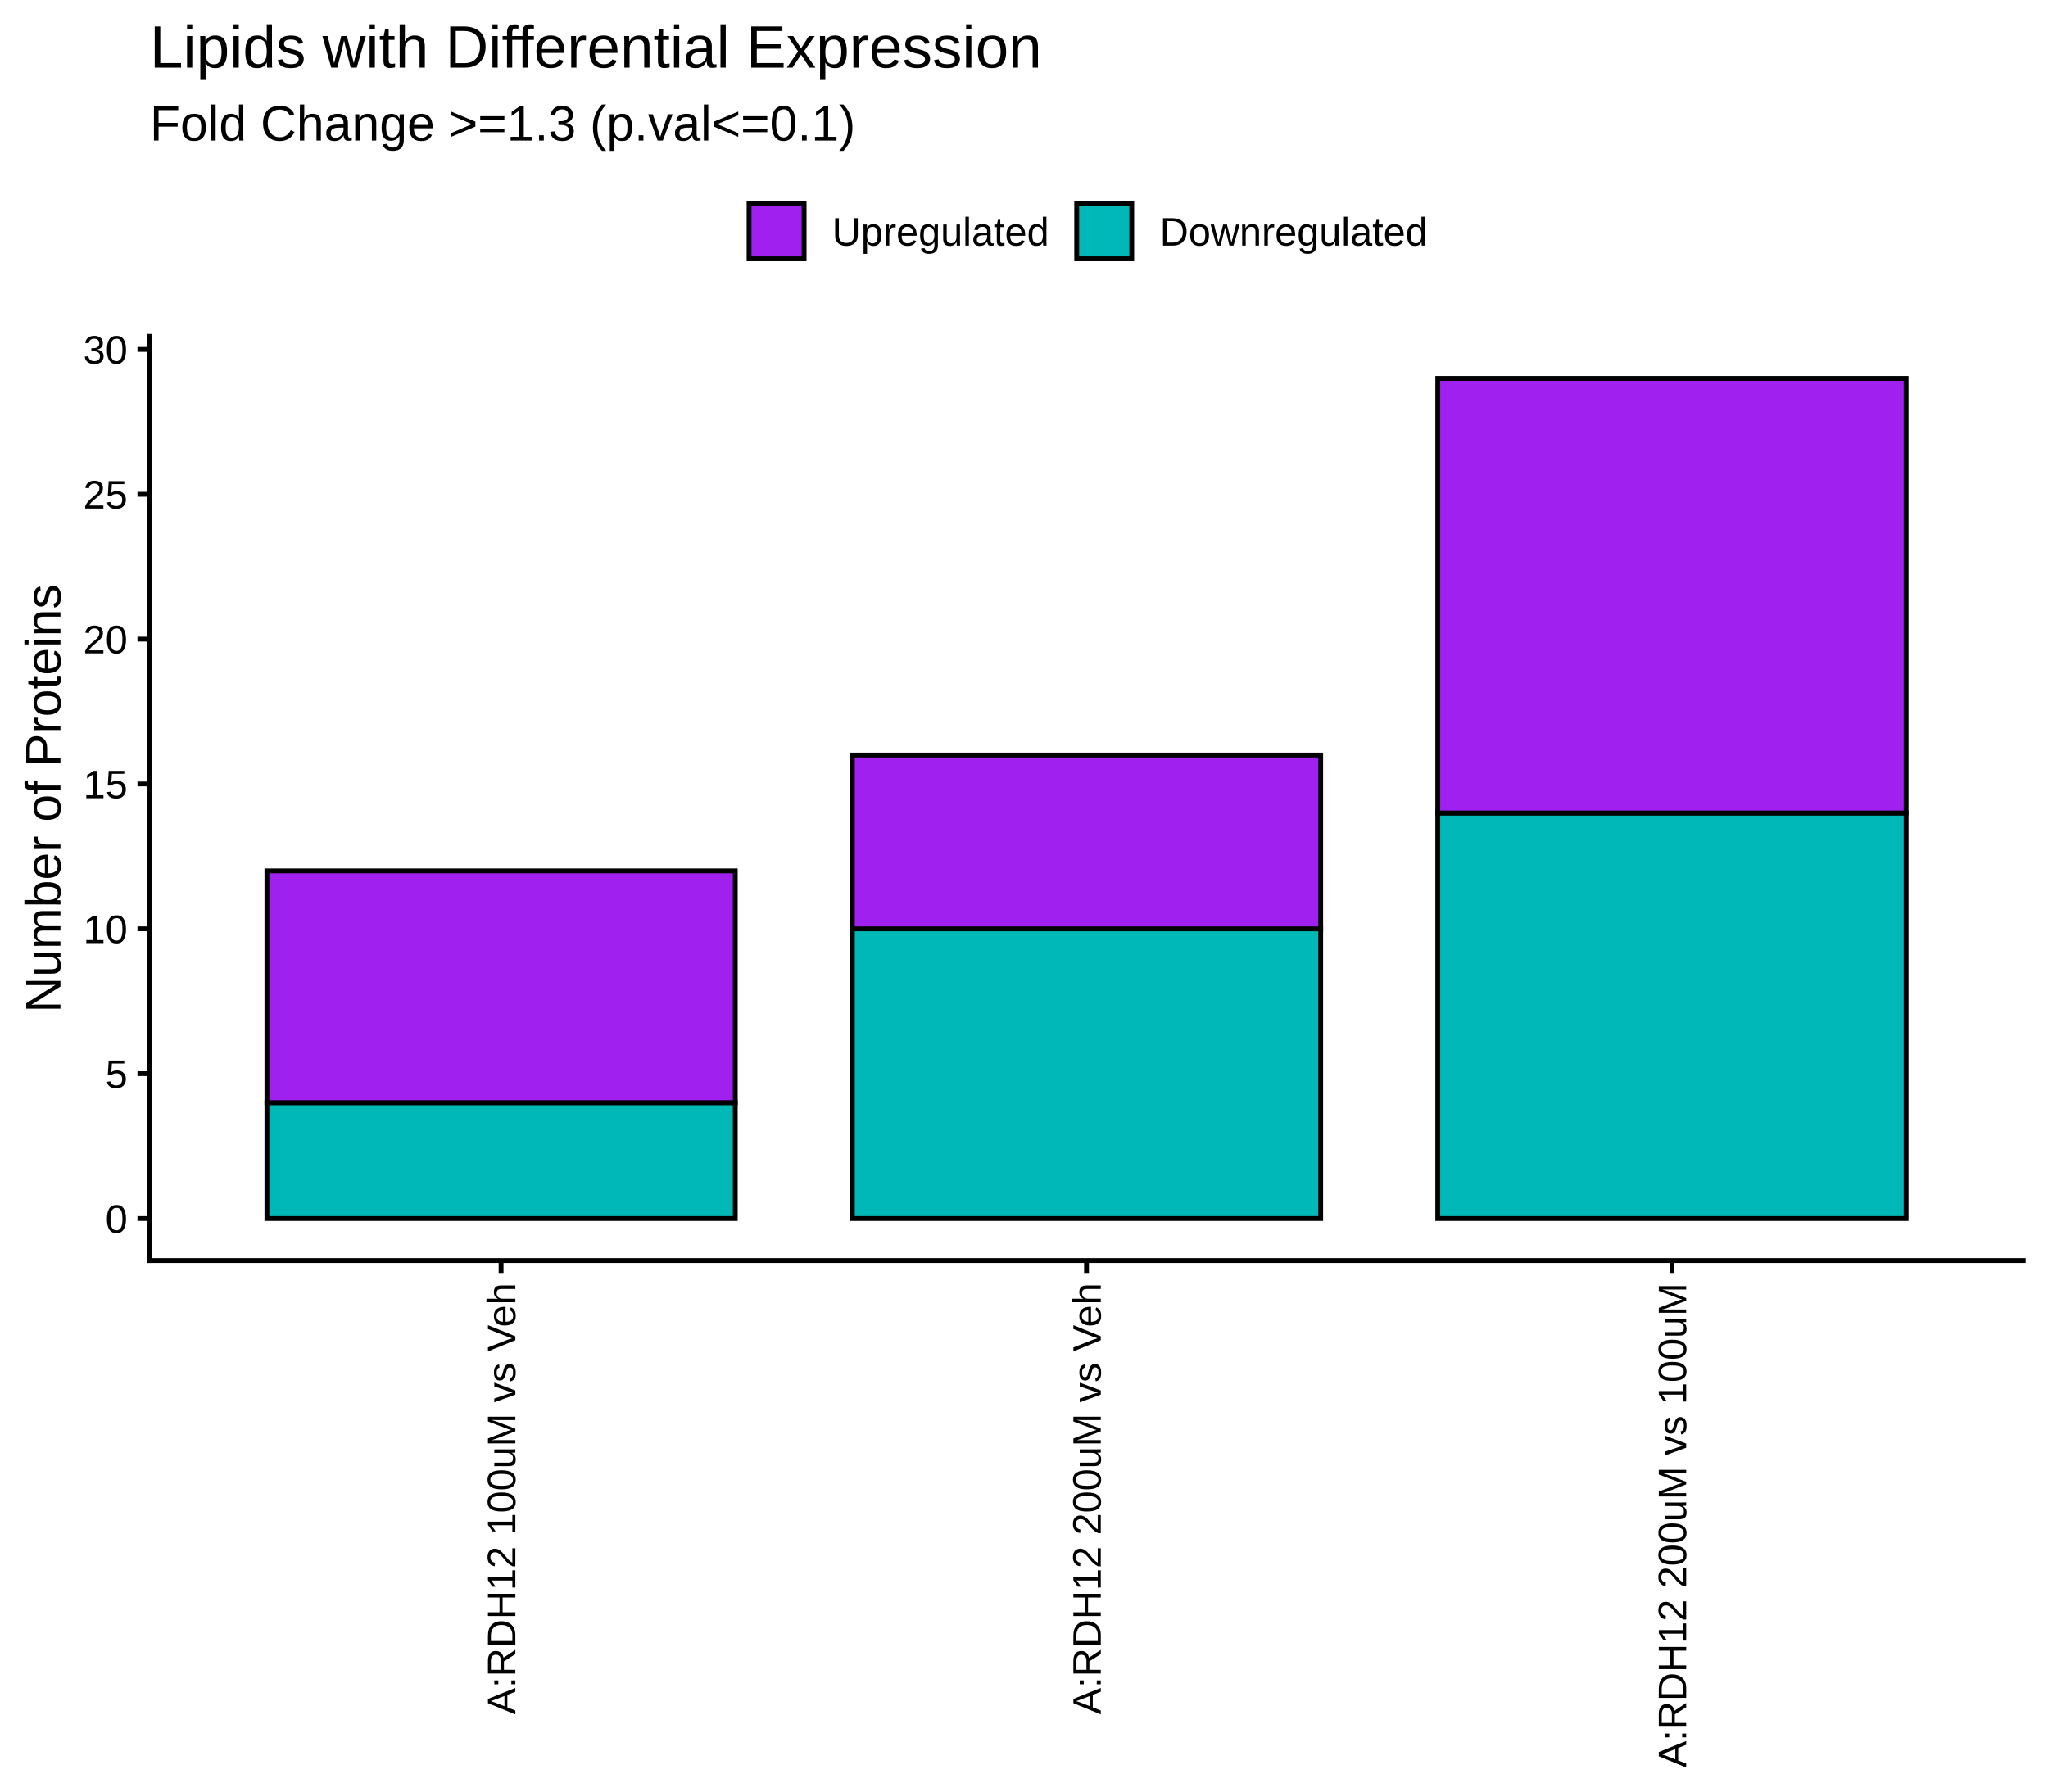
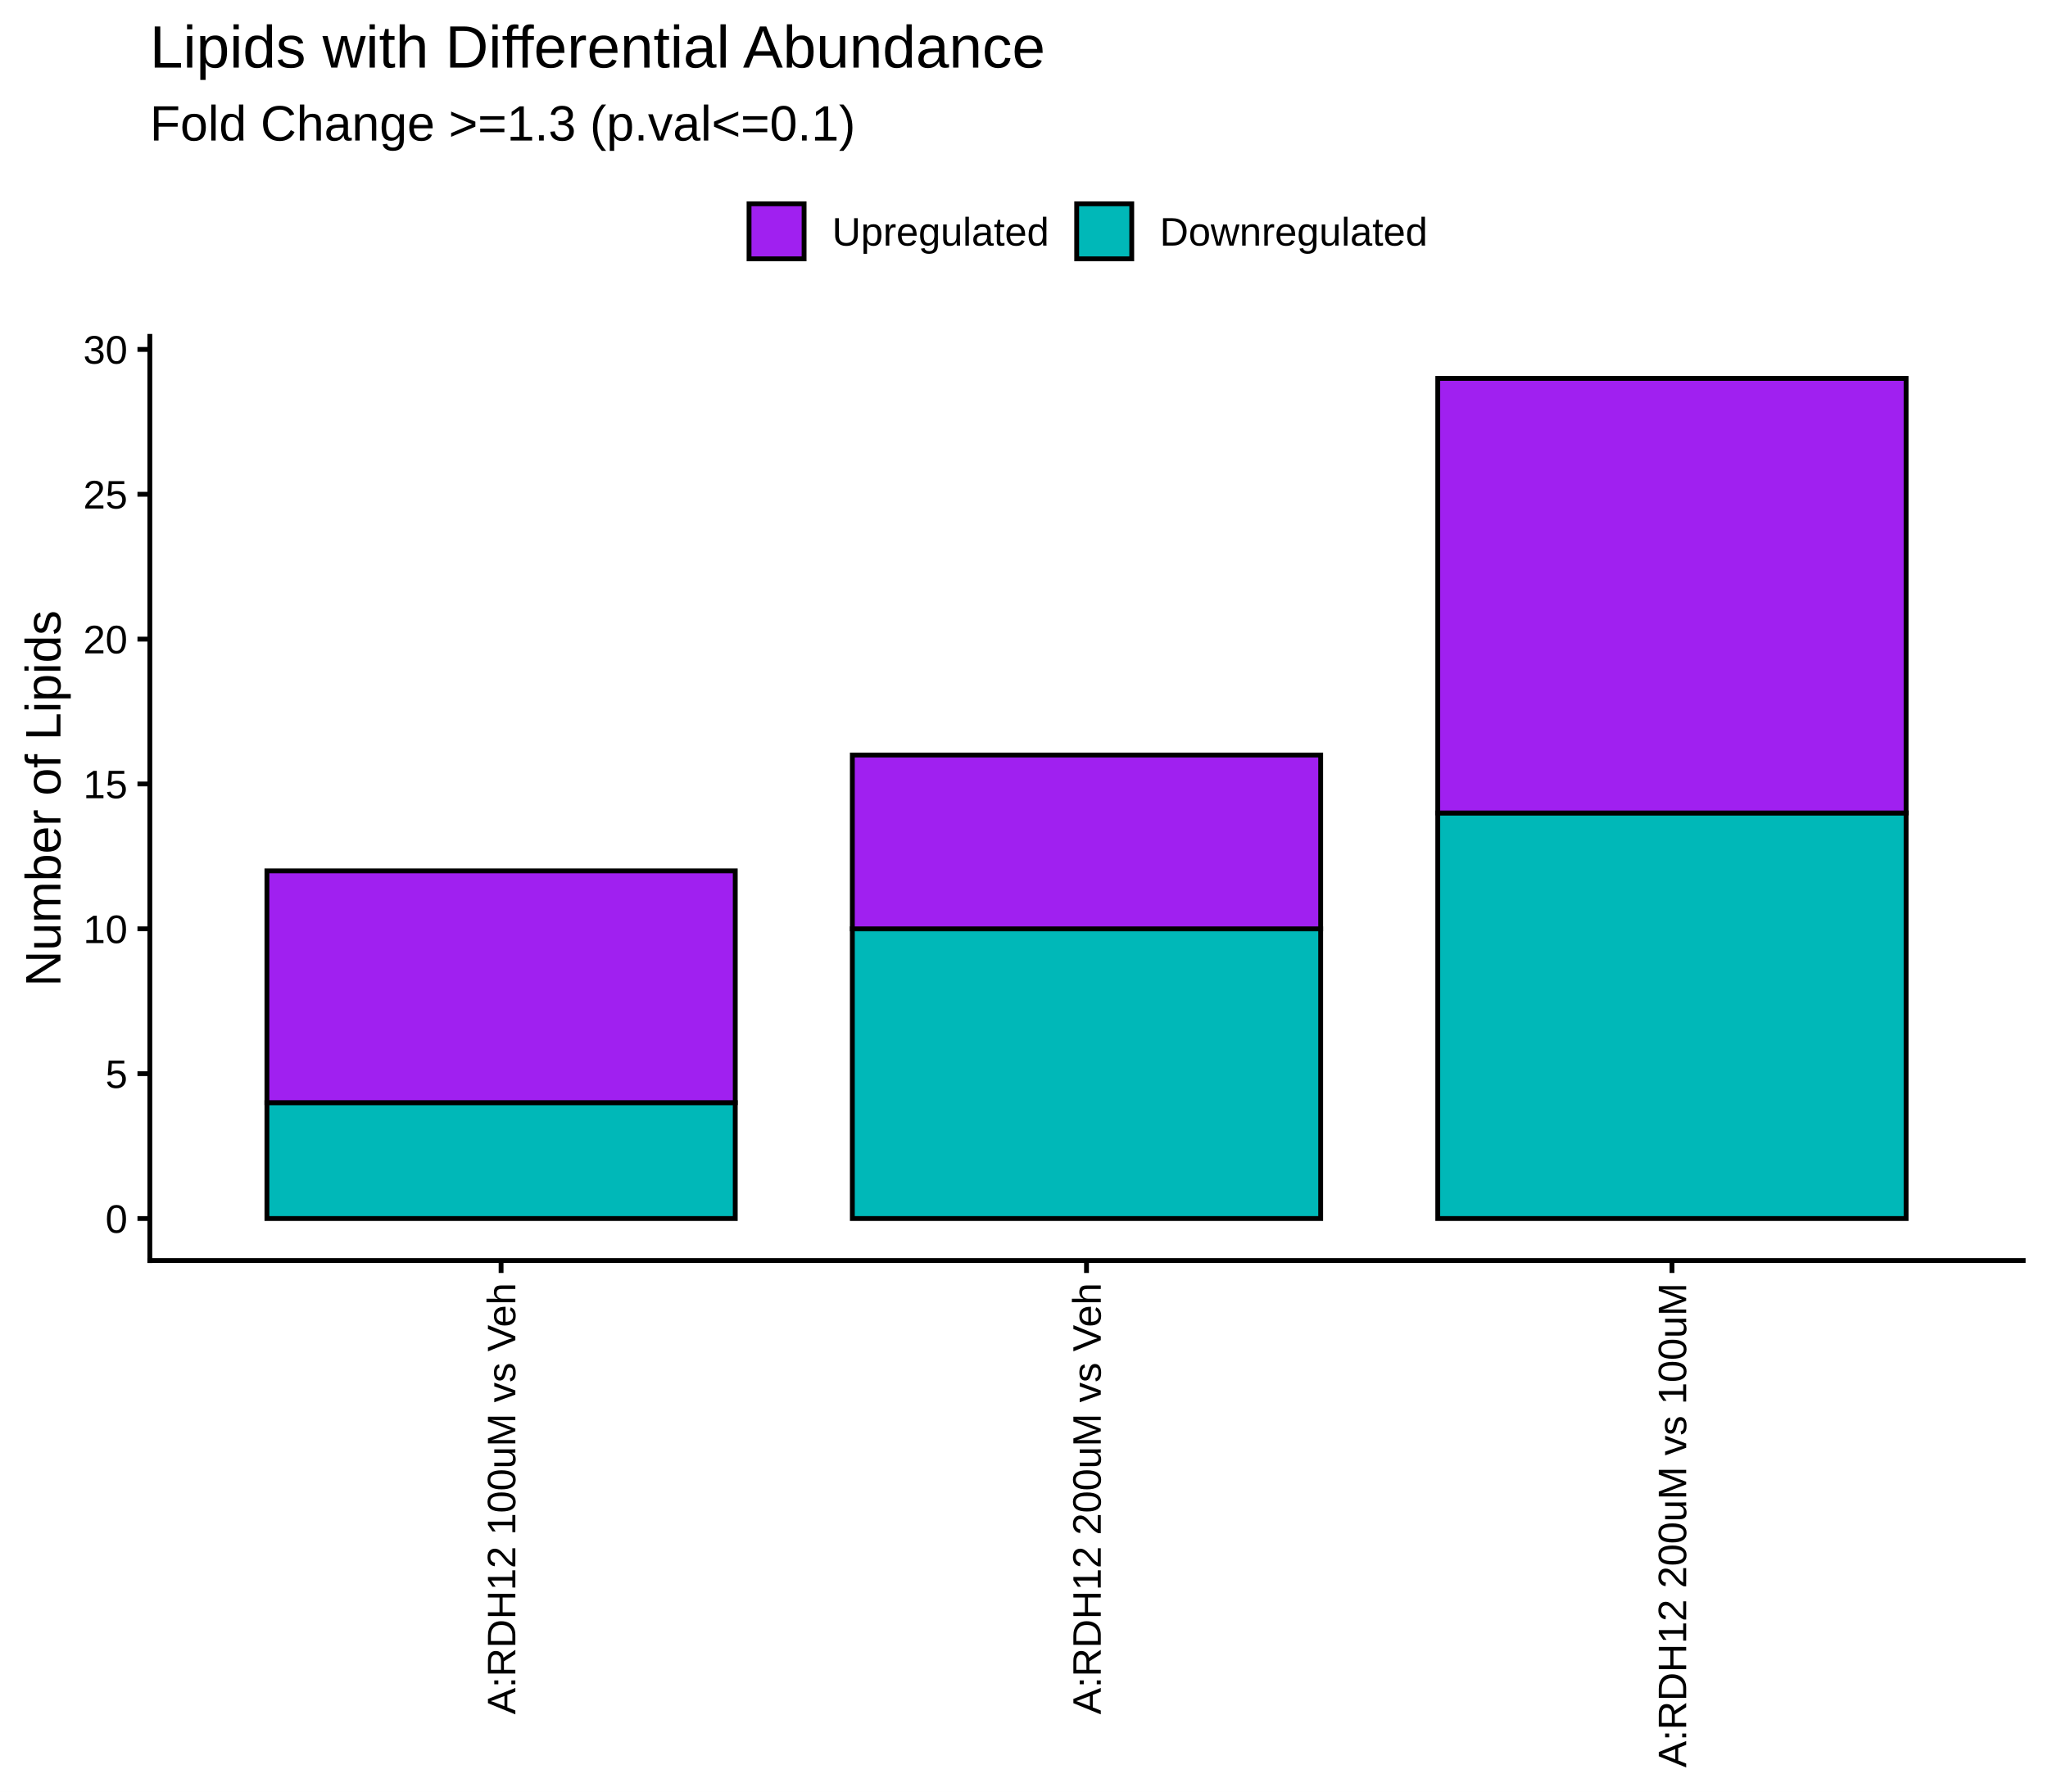
<svg xmlns="http://www.w3.org/2000/svg" width="576.00pt" height="504.00pt" viewBox="0 0 576.00 504.00">
  <g class="svglite">
    <defs>
      <style type="text/css">
    .svglite line, .svglite polyline, .svglite polygon, .svglite path, .svglite rect, .svglite circle {
      fill: none;
      stroke: #000000;
      stroke-linecap: round;
      stroke-linejoin: round;
      stroke-miterlimit: 10.00;
    }
    .svglite text {
      white-space: pre;
    }
    .svglite g.glyphgroup path {
      fill: inherit;
      stroke: none;
    }
  </style>
    </defs>
    <rect width="100%" height="100%" style="stroke: none; fill: #FFFFFF;" />
    <defs>
      <clipPath id="cpMC4wMHw1NzYuMDB8MC4wMHw1MDQuMDA=">
        <rect x="0.00" y="0.00" width="576.00" height="504.00" />
      </clipPath>
    </defs>
    <g clip-path="url(#cpMC4wMHw1NzYuMDB8MC4wMHw1MDQuMDA=)">
      <rect x="0.00" y="0.00" width="576.00" height="504.00" style="stroke-width: 1.36; stroke: #FFFFFF; fill: #FFFFFF;" />
    </g>
    <defs>
      <clipPath id="cpNDIuMTR8NTY5LjAzfDk0LjYzfDM1NC42MQ==">
        <rect x="42.14" y="94.63" width="526.88" height="259.98" />
      </clipPath>
    </defs>
    <g clip-path="url(#cpNDIuMTR8NTY5LjAzfDk0LjYzfDM1NC42MQ==)">
      <rect x="42.14" y="94.63" width="526.88" height="259.98" style="stroke-width: 1.36; stroke: none; fill: #FFFFFF;" />
      <rect x="75.07" y="310.19" width="131.72" height="32.60" style="stroke-width: 1.36; stroke-linecap: butt; stroke-linejoin: miter; fill: #00B8B8;" />
      <rect x="75.07" y="244.99" width="131.72" height="65.20" style="stroke-width: 1.36; stroke-linecap: butt; stroke-linejoin: miter; fill: #A020F0;" />
      <rect x="404.37" y="228.69" width="131.72" height="114.10" style="stroke-width: 1.36; stroke-linecap: butt; stroke-linejoin: miter; fill: #00B8B8;" />
      <rect x="404.37" y="106.45" width="131.72" height="122.25" style="stroke-width: 1.36; stroke-linecap: butt; stroke-linejoin: miter; fill: #A020F0;" />
      <rect x="239.72" y="261.29" width="131.72" height="81.50" style="stroke-width: 1.36; stroke-linecap: butt; stroke-linejoin: miter; fill: #00B8B8;" />
      <rect x="239.72" y="212.40" width="131.72" height="48.90" style="stroke-width: 1.36; stroke-linecap: butt; stroke-linejoin: miter; fill: #A020F0;" />
    </g>
    <g clip-path="url(#cpMC4wMHw1NzYuMDB8MC4wMHw1MDQuMDA=)">
      <polyline points="42.14,354.61 42.14,94.63 " style="stroke-width: 1.36; stroke-linecap: square;" />
      <text x="35.87" y="346.80" text-anchor="end" style="font-size: 11.20px; font-family: &quot;Arial&quot;;" textLength="6.22px" lengthAdjust="spacingAndGlyphs">0</text>
      <text x="35.87" y="306.05" text-anchor="end" style="font-size: 11.20px; font-family: &quot;Arial&quot;;" textLength="6.22px" lengthAdjust="spacingAndGlyphs">5</text>
      <text x="35.87" y="265.30" text-anchor="end" style="font-size: 11.20px; font-family: &quot;Arial&quot;;" textLength="12.44px" lengthAdjust="spacingAndGlyphs">10</text>
      <text x="35.87" y="224.55" text-anchor="end" style="font-size: 11.20px; font-family: &quot;Arial&quot;;" textLength="12.44px" lengthAdjust="spacingAndGlyphs">15</text>
      <text x="35.87" y="183.80" text-anchor="end" style="font-size: 11.20px; font-family: &quot;Arial&quot;;" textLength="12.44px" lengthAdjust="spacingAndGlyphs">20</text>
      <text x="35.87" y="143.05" text-anchor="end" style="font-size: 11.20px; font-family: &quot;Arial&quot;;" textLength="12.44px" lengthAdjust="spacingAndGlyphs">25</text>
      <text x="35.87" y="102.30" text-anchor="end" style="font-size: 11.20px; font-family: &quot;Arial&quot;;" textLength="12.44px" lengthAdjust="spacingAndGlyphs">30</text>
      <polyline points="38.66,342.79 42.14,342.79 " style="stroke-width: 1.36; stroke-linecap: butt;" />
      <polyline points="38.66,302.04 42.14,302.04 " style="stroke-width: 1.36; stroke-linecap: butt;" />
      <polyline points="38.66,261.29 42.14,261.29 " style="stroke-width: 1.36; stroke-linecap: butt;" />
      <polyline points="38.66,220.54 42.14,220.54 " style="stroke-width: 1.36; stroke-linecap: butt;" />
      <polyline points="38.66,179.80 42.14,179.80 " style="stroke-width: 1.36; stroke-linecap: butt;" />
      <polyline points="38.66,139.05 42.14,139.05 " style="stroke-width: 1.36; stroke-linecap: butt;" />
      <polyline points="38.66,98.30 42.14,98.30 " style="stroke-width: 1.36; stroke-linecap: butt;" />
      <polyline points="42.14,354.61 569.03,354.61 " style="stroke-width: 1.36; stroke-linecap: square;" />
      <polyline points="140.93,358.10 140.93,354.61 " style="stroke-width: 1.36; stroke-linecap: butt;" />
      <polyline points="305.58,358.10 305.58,354.61 " style="stroke-width: 1.36; stroke-linecap: butt;" />
      <polyline points="470.24,358.10 470.24,354.61 " style="stroke-width: 1.36; stroke-linecap: butt;" />
      <text transform="translate(144.94,360.89) rotate(-90)" text-anchor="end" style="font-size: 11.20px; font-family: &quot;Arial&quot;;" textLength="121.23px" lengthAdjust="spacingAndGlyphs">A:RDH12 100uM vs Veh</text>
      <text transform="translate(309.59,360.89) rotate(-90)" text-anchor="end" style="font-size: 11.20px; font-family: &quot;Arial&quot;;" textLength="121.23px" lengthAdjust="spacingAndGlyphs">A:RDH12 200uM vs Veh</text>
      <text transform="translate(474.24,360.89) rotate(-90)" text-anchor="end" style="font-size: 11.20px; font-family: &quot;Arial&quot;;" textLength="136.14px" lengthAdjust="spacingAndGlyphs">A:RDH12 200uM vs 100uM</text>
-       <text transform="translate(17.00,224.62) rotate(-90)" text-anchor="middle" style="font-size: 14.00px; font-family: &quot;Arial&quot;;" textLength="120.56px" lengthAdjust="spacingAndGlyphs">Number of Proteins</text>
+       <text transform="translate(17.00,224.62) rotate(-90)" text-anchor="middle" style="font-size: 14.00px; font-family: &quot;Arial&quot;;" textLength="105.78px" lengthAdjust="spacingAndGlyphs">Number of Lipids</text>
      <rect x="202.80" y="49.46" width="205.57" height="31.23" style="stroke-width: 1.36; stroke: none; fill: #FFFFFF;" />
      <rect x="209.77" y="56.43" width="17.28" height="17.28" style="stroke-width: 1.36; stroke: none; fill: #FFFFFF;" />
      <rect x="210.67" y="57.33" width="15.48" height="15.48" style="stroke-width: 1.36; stroke-linecap: butt; stroke-linejoin: miter; fill: #A020F0;" />
      <rect x="301.92" y="56.43" width="17.28" height="17.28" style="stroke-width: 1.36; stroke: none; fill: #FFFFFF;" />
      <rect x="302.82" y="57.33" width="15.48" height="15.48" style="stroke-width: 1.36; stroke-linecap: butt; stroke-linejoin: miter; fill: #00B8B8;" />
      <text x="234.03" y="69.08" style="font-size: 11.20px; font-family: &quot;Arial&quot;;" textLength="60.92px" lengthAdjust="spacingAndGlyphs">Upregulated</text>
      <text x="326.18" y="69.08" style="font-size: 11.20px; font-family: &quot;Arial&quot;;" textLength="75.22px" lengthAdjust="spacingAndGlyphs">Downregulated</text>
      <text x="42.14" y="39.54" style="font-size: 14.00px; font-family: &quot;Arial&quot;;" textLength="198.38px" lengthAdjust="spacingAndGlyphs">Fold Change &gt;=1.3 (p.val&lt;=0.1)</text>
-       <text x="42.14" y="19.01" style="font-size: 16.80px; font-family: &quot;Arial&quot;;" textLength="250.94px" lengthAdjust="spacingAndGlyphs">Lipids with Differential Expression</text>
+       <text x="42.14" y="19.01" style="font-size: 16.80px; font-family: &quot;Arial&quot;;" textLength="251.91px" lengthAdjust="spacingAndGlyphs">Lipids with Differential Abundance</text>
    </g>
  </g>
</svg>
